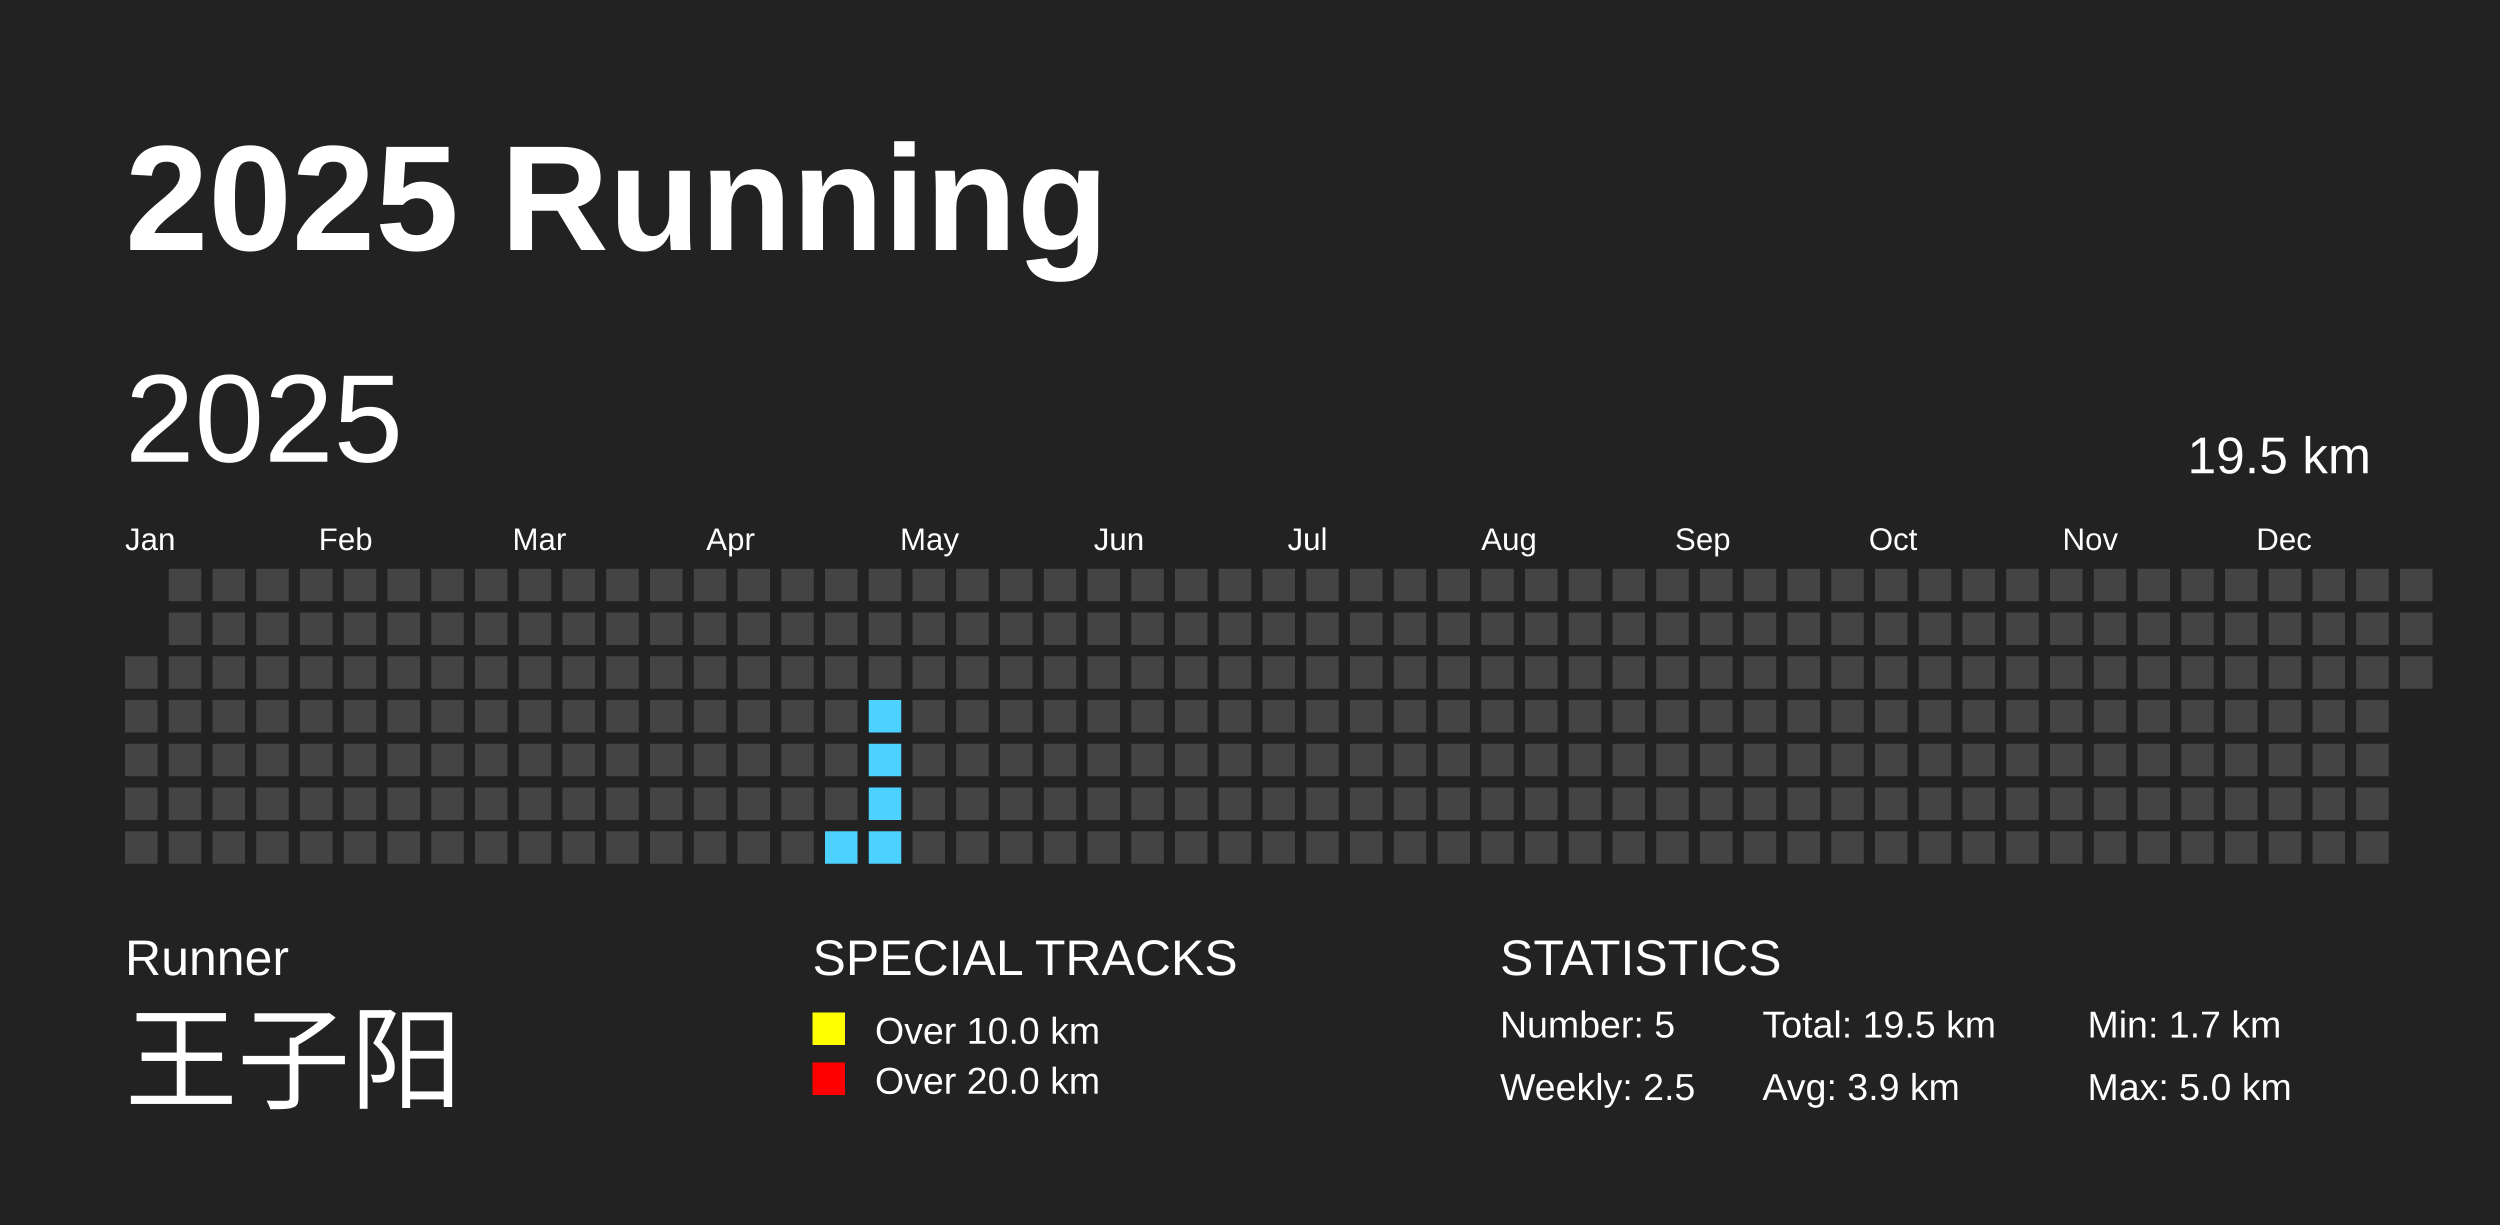
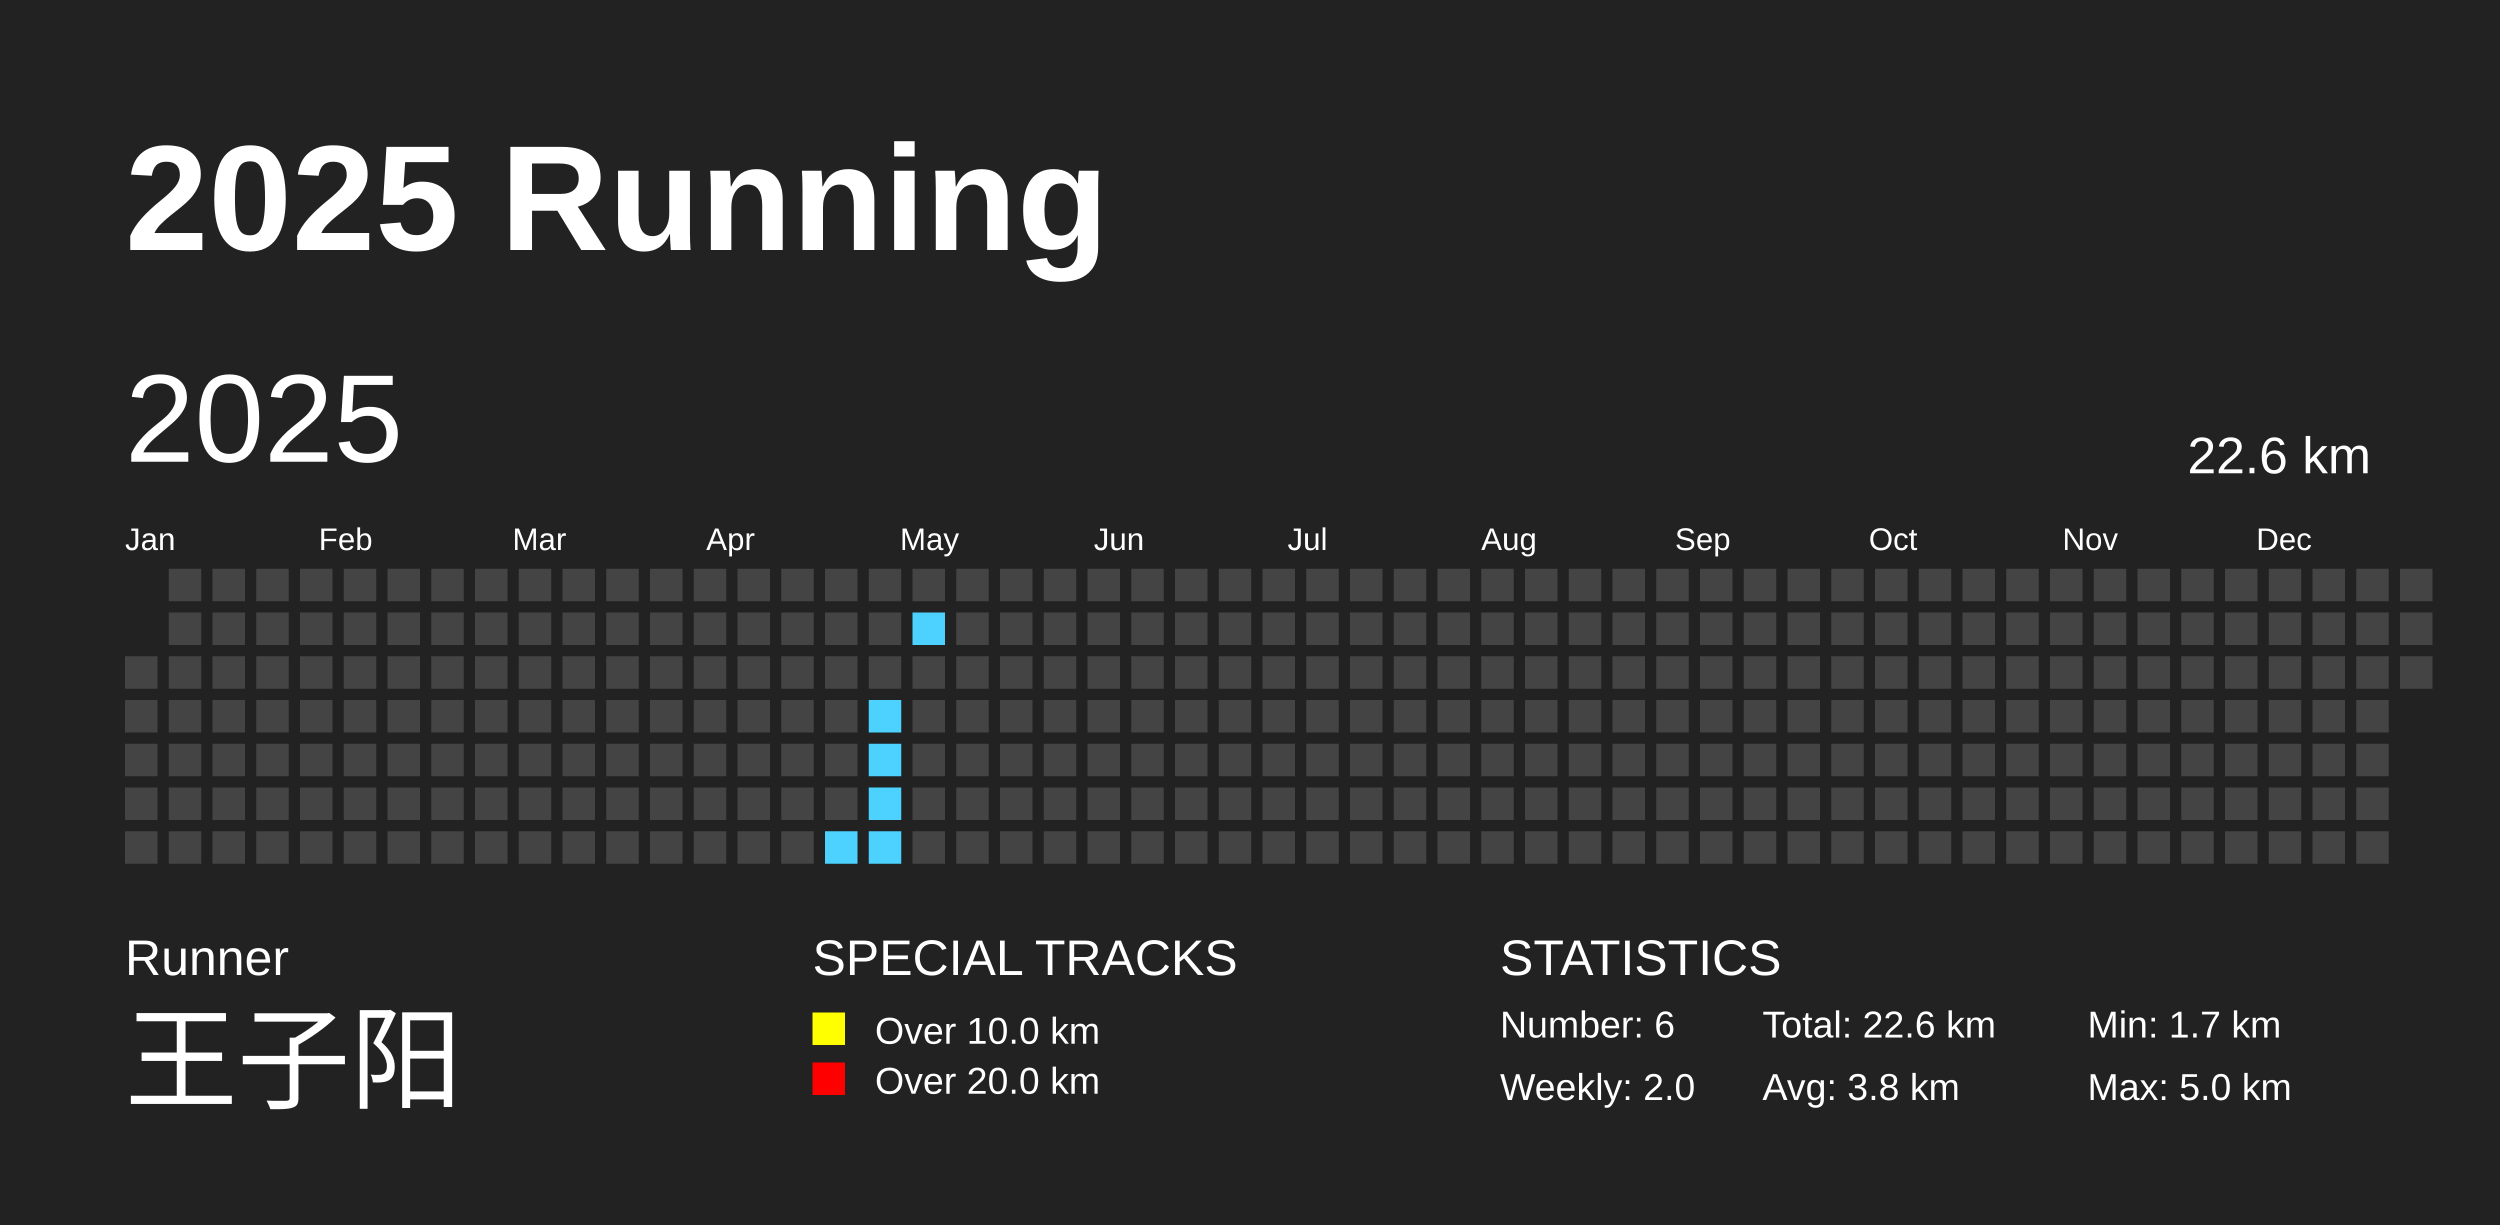
<svg xmlns="http://www.w3.org/2000/svg" baseProfile="full" height="98mm" version="1.1" viewBox="0,0,200,98" width="200mm">
  <defs />
  <rect fill="#222222" height="98" width="200" x="0" y="0" />
  <text fill="#FFFFFF" style="font-size:12px; font-family:Arial; font-weight:bold;" x="10" y="20">2025 Running</text>
  <text fill="#FFFFFF" style="font-size:4px; font-family:Arial" x="10" y="78">Runner</text>
  <text fill="#FFFFFF" style="font-size:9px; font-family:Arial" x="10" y="88">王子阳</text>
  <text fill="#FFFFFF" style="font-size:4px; font-family:Arial" x="65" y="78">SPECIAL TRACKS</text>
  <rect fill="yellow" height="2.6" width="2.6" x="65" y="81" />
  <text fill="#FFFFFF" style="font-size:3px; font-family:Arial" x="70" y="83.5">Over 10.0 km</text>
  <rect fill="red" height="2.6" width="2.6" x="65" y="85" />
  <text fill="#FFFFFF" style="font-size:3px; font-family:Arial" x="70" y="87.5">Over 20.0 km</text>
  <text fill="#FFFFFF" style="font-size:4px; font-family:Arial" x="120" y="78">STATISTICS</text>
-   <text fill="#FFFFFF" style="font-size:3px; font-family:Arial" x="120" y="83">Number: 5</text>
-   <text fill="#FFFFFF" style="font-size:3px; font-family:Arial" x="120" y="88">Weekly: 2.5</text>
-   <text fill="#FFFFFF" style="font-size:3px; font-family:Arial" x="141" y="83">Total: 19.5 km</text>
-   <text fill="#FFFFFF" style="font-size:3px; font-family:Arial" x="141" y="88">Avg: 3.9 km</text>
+   <text fill="#FFFFFF" style="font-size:3px; font-family:Arial" x="120" y="83">Number: 6</text>
+   <text fill="#FFFFFF" style="font-size:3px; font-family:Arial" x="120" y="88">Weekly: 2.0</text>
+   <text fill="#FFFFFF" style="font-size:3px; font-family:Arial" x="141" y="83">Total: 22.6 km</text>
+   <text fill="#FFFFFF" style="font-size:3px; font-family:Arial" x="141" y="88">Avg: 3.8 km</text>
  <text fill="#FFFFFF" style="font-size:3px; font-family:Arial" x="167" y="83">Min: 1.7 km</text>
  <text fill="#FFFFFF" style="font-size:3px; font-family:Arial" x="167" y="88">Max: 5.0 km</text>
  <text dominant-baseline="hanging" fill="#FFFFFF" style="font-size:10.0px; font-family:Arial;" x="10" y="30">2025</text>
-   <text dominant-baseline="hanging" fill="#FFFFFF" style="font-size:4.125px; font-family:Arial;" x="175" y="35">19.5 km</text>
+   <text dominant-baseline="hanging" fill="#FFFFFF" style="font-size:4.125px; font-family:Arial;" x="175" y="35">22.6 km</text>
  <text fill="#FFFFFF" style="font-size:2.5px; font-family:Arial" x="10.0" y="44">Jan</text>
  <text fill="#FFFFFF" style="font-size:2.5px; font-family:Arial" x="25.5" y="44">Feb</text>
  <text fill="#FFFFFF" style="font-size:2.5px; font-family:Arial" x="41.0" y="44">Mar</text>
  <text fill="#FFFFFF" style="font-size:2.5px; font-family:Arial" x="56.5" y="44">Apr</text>
  <text fill="#FFFFFF" style="font-size:2.5px; font-family:Arial" x="72.0" y="44">May</text>
  <text fill="#FFFFFF" style="font-size:2.5px; font-family:Arial" x="87.5" y="44">Jun</text>
  <text fill="#FFFFFF" style="font-size:2.5px; font-family:Arial" x="103.0" y="44">Jul</text>
  <text fill="#FFFFFF" style="font-size:2.5px; font-family:Arial" x="118.5" y="44">Aug</text>
  <text fill="#FFFFFF" style="font-size:2.5px; font-family:Arial" x="134.0" y="44">Sep</text>
  <text fill="#FFFFFF" style="font-size:2.5px; font-family:Arial" x="149.5" y="44">Oct</text>
  <text fill="#FFFFFF" style="font-size:2.5px; font-family:Arial" x="165.0" y="44">Nov</text>
  <text fill="#FFFFFF" style="font-size:2.5px; font-family:Arial" x="180.5" y="44">Dec</text>
  <rect fill="#444444" height="2.6" width="2.6" x="10.0" y="52.5" />
  <rect fill="#444444" height="2.6" width="2.6" x="10.0" y="56.0" />
  <rect fill="#444444" height="2.6" width="2.6" x="10.0" y="59.5" />
  <rect fill="#444444" height="2.6" width="2.6" x="10.0" y="63.0" />
  <rect fill="#444444" height="2.6" width="2.6" x="10.0" y="66.5" />
  <rect fill="#444444" height="2.6" width="2.6" x="13.5" y="45.5" />
  <rect fill="#444444" height="2.6" width="2.6" x="13.5" y="49.0" />
  <rect fill="#444444" height="2.6" width="2.6" x="13.5" y="52.5" />
  <rect fill="#444444" height="2.6" width="2.6" x="13.5" y="56.0" />
  <rect fill="#444444" height="2.6" width="2.6" x="13.5" y="59.5" />
  <rect fill="#444444" height="2.6" width="2.6" x="13.5" y="63.0" />
  <rect fill="#444444" height="2.6" width="2.6" x="13.5" y="66.5" />
  <rect fill="#444444" height="2.6" width="2.6" x="17.0" y="45.5" />
  <rect fill="#444444" height="2.6" width="2.6" x="17.0" y="49.0" />
  <rect fill="#444444" height="2.6" width="2.6" x="17.0" y="52.5" />
  <rect fill="#444444" height="2.6" width="2.6" x="17.0" y="56.0" />
  <rect fill="#444444" height="2.6" width="2.6" x="17.0" y="59.5" />
  <rect fill="#444444" height="2.6" width="2.6" x="17.0" y="63.0" />
  <rect fill="#444444" height="2.6" width="2.6" x="17.0" y="66.5" />
  <rect fill="#444444" height="2.6" width="2.6" x="20.5" y="45.5" />
  <rect fill="#444444" height="2.6" width="2.6" x="20.5" y="49.0" />
  <rect fill="#444444" height="2.6" width="2.6" x="20.5" y="52.5" />
  <rect fill="#444444" height="2.6" width="2.6" x="20.5" y="56.0" />
  <rect fill="#444444" height="2.6" width="2.6" x="20.5" y="59.5" />
  <rect fill="#444444" height="2.6" width="2.6" x="20.5" y="63.0" />
  <rect fill="#444444" height="2.6" width="2.6" x="20.5" y="66.5" />
  <rect fill="#444444" height="2.6" width="2.6" x="24.0" y="45.5" />
  <rect fill="#444444" height="2.6" width="2.6" x="24.0" y="49.0" />
  <rect fill="#444444" height="2.6" width="2.6" x="24.0" y="52.5" />
  <rect fill="#444444" height="2.6" width="2.6" x="24.0" y="56.0" />
  <rect fill="#444444" height="2.6" width="2.6" x="24.0" y="59.5" />
  <rect fill="#444444" height="2.6" width="2.6" x="24.0" y="63.0" />
  <rect fill="#444444" height="2.6" width="2.6" x="24.0" y="66.5" />
  <rect fill="#444444" height="2.6" width="2.6" x="27.5" y="45.5" />
  <rect fill="#444444" height="2.6" width="2.6" x="27.5" y="49.0" />
  <rect fill="#444444" height="2.6" width="2.6" x="27.5" y="52.5" />
  <rect fill="#444444" height="2.6" width="2.6" x="27.5" y="56.0" />
  <rect fill="#444444" height="2.6" width="2.6" x="27.5" y="59.5" />
  <rect fill="#444444" height="2.6" width="2.6" x="27.5" y="63.0" />
  <rect fill="#444444" height="2.6" width="2.6" x="27.5" y="66.5" />
  <rect fill="#444444" height="2.6" width="2.6" x="31.0" y="45.5" />
  <rect fill="#444444" height="2.6" width="2.6" x="31.0" y="49.0" />
  <rect fill="#444444" height="2.6" width="2.6" x="31.0" y="52.5" />
  <rect fill="#444444" height="2.6" width="2.6" x="31.0" y="56.0" />
  <rect fill="#444444" height="2.6" width="2.6" x="31.0" y="59.5" />
  <rect fill="#444444" height="2.6" width="2.6" x="31.0" y="63.0" />
  <rect fill="#444444" height="2.6" width="2.6" x="31.0" y="66.5" />
  <rect fill="#444444" height="2.6" width="2.6" x="34.5" y="45.5" />
  <rect fill="#444444" height="2.6" width="2.6" x="34.5" y="49.0" />
  <rect fill="#444444" height="2.6" width="2.6" x="34.5" y="52.5" />
  <rect fill="#444444" height="2.6" width="2.6" x="34.5" y="56.0" />
  <rect fill="#444444" height="2.6" width="2.6" x="34.5" y="59.5" />
  <rect fill="#444444" height="2.6" width="2.6" x="34.5" y="63.0" />
  <rect fill="#444444" height="2.6" width="2.6" x="34.5" y="66.5" />
  <rect fill="#444444" height="2.6" width="2.6" x="38.0" y="45.5" />
  <rect fill="#444444" height="2.6" width="2.6" x="38.0" y="49.0" />
  <rect fill="#444444" height="2.6" width="2.6" x="38.0" y="52.5" />
  <rect fill="#444444" height="2.6" width="2.6" x="38.0" y="56.0" />
  <rect fill="#444444" height="2.6" width="2.6" x="38.0" y="59.5" />
  <rect fill="#444444" height="2.6" width="2.6" x="38.0" y="63.0" />
  <rect fill="#444444" height="2.6" width="2.6" x="38.0" y="66.5" />
  <rect fill="#444444" height="2.6" width="2.6" x="41.5" y="45.5" />
  <rect fill="#444444" height="2.6" width="2.6" x="41.5" y="49.0" />
  <rect fill="#444444" height="2.6" width="2.6" x="41.5" y="52.5" />
  <rect fill="#444444" height="2.6" width="2.6" x="41.5" y="56.0" />
  <rect fill="#444444" height="2.6" width="2.6" x="41.5" y="59.5" />
  <rect fill="#444444" height="2.6" width="2.6" x="41.5" y="63.0" />
  <rect fill="#444444" height="2.6" width="2.6" x="41.5" y="66.5" />
  <rect fill="#444444" height="2.6" width="2.6" x="45.0" y="45.5" />
  <rect fill="#444444" height="2.6" width="2.6" x="45.0" y="49.0" />
  <rect fill="#444444" height="2.6" width="2.6" x="45.0" y="52.5" />
  <rect fill="#444444" height="2.6" width="2.6" x="45.0" y="56.0" />
  <rect fill="#444444" height="2.6" width="2.6" x="45.0" y="59.5" />
  <rect fill="#444444" height="2.6" width="2.6" x="45.0" y="63.0" />
  <rect fill="#444444" height="2.6" width="2.6" x="45.0" y="66.5" />
  <rect fill="#444444" height="2.6" width="2.6" x="48.5" y="45.5" />
  <rect fill="#444444" height="2.6" width="2.6" x="48.5" y="49.0" />
  <rect fill="#444444" height="2.6" width="2.6" x="48.5" y="52.5" />
  <rect fill="#444444" height="2.6" width="2.6" x="48.5" y="56.0" />
  <rect fill="#444444" height="2.6" width="2.6" x="48.5" y="59.5" />
  <rect fill="#444444" height="2.6" width="2.6" x="48.5" y="63.0" />
  <rect fill="#444444" height="2.6" width="2.6" x="48.5" y="66.5" />
  <rect fill="#444444" height="2.6" width="2.6" x="52.0" y="45.5" />
  <rect fill="#444444" height="2.6" width="2.6" x="52.0" y="49.0" />
  <rect fill="#444444" height="2.6" width="2.6" x="52.0" y="52.5" />
  <rect fill="#444444" height="2.6" width="2.6" x="52.0" y="56.0" />
  <rect fill="#444444" height="2.6" width="2.6" x="52.0" y="59.5" />
  <rect fill="#444444" height="2.6" width="2.6" x="52.0" y="63.0" />
  <rect fill="#444444" height="2.6" width="2.6" x="52.0" y="66.5" />
  <rect fill="#444444" height="2.6" width="2.6" x="55.5" y="45.5" />
  <rect fill="#444444" height="2.6" width="2.6" x="55.5" y="49.0" />
  <rect fill="#444444" height="2.6" width="2.6" x="55.5" y="52.5" />
  <rect fill="#444444" height="2.6" width="2.6" x="55.5" y="56.0" />
  <rect fill="#444444" height="2.6" width="2.6" x="55.5" y="59.5" />
  <rect fill="#444444" height="2.6" width="2.6" x="55.5" y="63.0" />
  <rect fill="#444444" height="2.6" width="2.6" x="55.5" y="66.5" />
  <rect fill="#444444" height="2.6" width="2.6" x="59.0" y="45.5" />
  <rect fill="#444444" height="2.6" width="2.6" x="59.0" y="49.0" />
  <rect fill="#444444" height="2.6" width="2.6" x="59.0" y="52.5" />
  <rect fill="#444444" height="2.6" width="2.6" x="59.0" y="56.0" />
  <rect fill="#444444" height="2.6" width="2.6" x="59.0" y="59.5" />
  <rect fill="#444444" height="2.6" width="2.6" x="59.0" y="63.0" />
  <rect fill="#444444" height="2.6" width="2.6" x="59.0" y="66.5" />
  <rect fill="#444444" height="2.6" width="2.6" x="62.5" y="45.5" />
  <rect fill="#444444" height="2.6" width="2.6" x="62.5" y="49.0" />
  <rect fill="#444444" height="2.6" width="2.6" x="62.5" y="52.5" />
  <rect fill="#444444" height="2.6" width="2.6" x="62.5" y="56.0" />
  <rect fill="#444444" height="2.6" width="2.6" x="62.5" y="59.5" />
  <rect fill="#444444" height="2.6" width="2.6" x="62.5" y="63.0" />
  <rect fill="#444444" height="2.6" width="2.6" x="62.5" y="66.5" />
  <rect fill="#444444" height="2.6" width="2.6" x="66.0" y="45.5" />
  <rect fill="#444444" height="2.6" width="2.6" x="66.0" y="49.0" />
  <rect fill="#444444" height="2.6" width="2.6" x="66.0" y="52.5" />
  <rect fill="#444444" height="2.6" width="2.6" x="66.0" y="56.0" />
  <rect fill="#444444" height="2.6" width="2.6" x="66.0" y="59.5" />
  <rect fill="#444444" height="2.6" width="2.6" x="66.0" y="63.0" />
  <rect fill="#4DD2FF" height="2.6" width="2.6" x="66.0" y="66.5" />
  <rect fill="#444444" height="2.6" width="2.6" x="69.5" y="45.5" />
  <rect fill="#444444" height="2.6" width="2.6" x="69.5" y="49.0" />
  <rect fill="#444444" height="2.6" width="2.6" x="69.5" y="52.5" />
  <rect fill="#4DD2FF" height="2.6" width="2.6" x="69.5" y="56.0" />
  <rect fill="#4DD2FF" height="2.6" width="2.6" x="69.5" y="59.5" />
  <rect fill="#4DD2FF" height="2.6" width="2.6" x="69.5" y="63.0" />
  <rect fill="#4DD2FF" height="2.6" width="2.6" x="69.5" y="66.5" />
  <rect fill="#444444" height="2.6" width="2.6" x="73.0" y="45.5" />
-   <rect fill="#444444" height="2.6" width="2.6" x="73.0" y="49.0" />
+   <rect fill="#4DD2FF" height="2.6" width="2.6" x="73.0" y="49.0" />
  <rect fill="#444444" height="2.6" width="2.6" x="73.0" y="52.5" />
  <rect fill="#444444" height="2.6" width="2.6" x="73.0" y="56.0" />
  <rect fill="#444444" height="2.6" width="2.6" x="73.0" y="59.5" />
  <rect fill="#444444" height="2.6" width="2.6" x="73.0" y="63.0" />
  <rect fill="#444444" height="2.6" width="2.6" x="73.0" y="66.5" />
  <rect fill="#444444" height="2.6" width="2.6" x="76.5" y="45.5" />
  <rect fill="#444444" height="2.6" width="2.6" x="76.5" y="49.0" />
  <rect fill="#444444" height="2.6" width="2.6" x="76.5" y="52.5" />
  <rect fill="#444444" height="2.6" width="2.6" x="76.5" y="56.0" />
  <rect fill="#444444" height="2.6" width="2.6" x="76.5" y="59.5" />
  <rect fill="#444444" height="2.6" width="2.6" x="76.5" y="63.0" />
  <rect fill="#444444" height="2.6" width="2.6" x="76.5" y="66.5" />
  <rect fill="#444444" height="2.6" width="2.6" x="80.0" y="45.5" />
  <rect fill="#444444" height="2.6" width="2.6" x="80.0" y="49.0" />
  <rect fill="#444444" height="2.6" width="2.6" x="80.0" y="52.5" />
  <rect fill="#444444" height="2.6" width="2.6" x="80.0" y="56.0" />
  <rect fill="#444444" height="2.6" width="2.6" x="80.0" y="59.5" />
  <rect fill="#444444" height="2.6" width="2.6" x="80.0" y="63.0" />
  <rect fill="#444444" height="2.6" width="2.6" x="80.0" y="66.5" />
  <rect fill="#444444" height="2.6" width="2.6" x="83.5" y="45.5" />
  <rect fill="#444444" height="2.6" width="2.6" x="83.5" y="49.0" />
  <rect fill="#444444" height="2.6" width="2.6" x="83.5" y="52.5" />
  <rect fill="#444444" height="2.6" width="2.6" x="83.5" y="56.0" />
  <rect fill="#444444" height="2.6" width="2.6" x="83.5" y="59.5" />
  <rect fill="#444444" height="2.6" width="2.6" x="83.5" y="63.0" />
  <rect fill="#444444" height="2.6" width="2.6" x="83.5" y="66.5" />
  <rect fill="#444444" height="2.6" width="2.6" x="87.0" y="45.5" />
  <rect fill="#444444" height="2.6" width="2.6" x="87.0" y="49.0" />
  <rect fill="#444444" height="2.6" width="2.6" x="87.0" y="52.5" />
  <rect fill="#444444" height="2.6" width="2.6" x="87.0" y="56.0" />
  <rect fill="#444444" height="2.6" width="2.6" x="87.0" y="59.5" />
  <rect fill="#444444" height="2.6" width="2.6" x="87.0" y="63.0" />
  <rect fill="#444444" height="2.6" width="2.6" x="87.0" y="66.5" />
  <rect fill="#444444" height="2.6" width="2.6" x="90.5" y="45.5" />
  <rect fill="#444444" height="2.6" width="2.6" x="90.5" y="49.0" />
  <rect fill="#444444" height="2.6" width="2.6" x="90.5" y="52.5" />
  <rect fill="#444444" height="2.6" width="2.6" x="90.5" y="56.0" />
  <rect fill="#444444" height="2.6" width="2.6" x="90.5" y="59.5" />
  <rect fill="#444444" height="2.6" width="2.6" x="90.5" y="63.0" />
  <rect fill="#444444" height="2.6" width="2.6" x="90.5" y="66.5" />
  <rect fill="#444444" height="2.6" width="2.6" x="94.0" y="45.5" />
  <rect fill="#444444" height="2.6" width="2.6" x="94.0" y="49.0" />
  <rect fill="#444444" height="2.6" width="2.6" x="94.0" y="52.5" />
  <rect fill="#444444" height="2.6" width="2.6" x="94.0" y="56.0" />
  <rect fill="#444444" height="2.6" width="2.6" x="94.0" y="59.5" />
  <rect fill="#444444" height="2.6" width="2.6" x="94.0" y="63.0" />
  <rect fill="#444444" height="2.6" width="2.6" x="94.0" y="66.5" />
  <rect fill="#444444" height="2.6" width="2.6" x="97.5" y="45.5" />
  <rect fill="#444444" height="2.6" width="2.6" x="97.5" y="49.0" />
  <rect fill="#444444" height="2.6" width="2.6" x="97.5" y="52.5" />
  <rect fill="#444444" height="2.6" width="2.6" x="97.5" y="56.0" />
  <rect fill="#444444" height="2.6" width="2.6" x="97.5" y="59.5" />
  <rect fill="#444444" height="2.6" width="2.6" x="97.5" y="63.0" />
  <rect fill="#444444" height="2.6" width="2.6" x="97.5" y="66.5" />
  <rect fill="#444444" height="2.6" width="2.6" x="101.0" y="45.5" />
  <rect fill="#444444" height="2.6" width="2.6" x="101.0" y="49.0" />
  <rect fill="#444444" height="2.6" width="2.6" x="101.0" y="52.5" />
  <rect fill="#444444" height="2.6" width="2.6" x="101.0" y="56.0" />
  <rect fill="#444444" height="2.6" width="2.6" x="101.0" y="59.5" />
  <rect fill="#444444" height="2.6" width="2.6" x="101.0" y="63.0" />
  <rect fill="#444444" height="2.6" width="2.6" x="101.0" y="66.5" />
  <rect fill="#444444" height="2.6" width="2.6" x="104.5" y="45.5" />
  <rect fill="#444444" height="2.6" width="2.6" x="104.5" y="49.0" />
  <rect fill="#444444" height="2.6" width="2.6" x="104.5" y="52.5" />
  <rect fill="#444444" height="2.6" width="2.6" x="104.5" y="56.0" />
  <rect fill="#444444" height="2.6" width="2.6" x="104.5" y="59.5" />
  <rect fill="#444444" height="2.6" width="2.6" x="104.5" y="63.0" />
  <rect fill="#444444" height="2.6" width="2.6" x="104.5" y="66.5" />
  <rect fill="#444444" height="2.6" width="2.6" x="108.0" y="45.5" />
  <rect fill="#444444" height="2.6" width="2.6" x="108.0" y="49.0" />
  <rect fill="#444444" height="2.6" width="2.6" x="108.0" y="52.5" />
  <rect fill="#444444" height="2.6" width="2.6" x="108.0" y="56.0" />
  <rect fill="#444444" height="2.6" width="2.6" x="108.0" y="59.5" />
  <rect fill="#444444" height="2.6" width="2.6" x="108.0" y="63.0" />
  <rect fill="#444444" height="2.6" width="2.6" x="108.0" y="66.5" />
  <rect fill="#444444" height="2.6" width="2.6" x="111.5" y="45.5" />
  <rect fill="#444444" height="2.6" width="2.6" x="111.5" y="49.0" />
  <rect fill="#444444" height="2.6" width="2.6" x="111.5" y="52.5" />
  <rect fill="#444444" height="2.6" width="2.6" x="111.5" y="56.0" />
  <rect fill="#444444" height="2.6" width="2.6" x="111.5" y="59.5" />
  <rect fill="#444444" height="2.6" width="2.6" x="111.5" y="63.0" />
  <rect fill="#444444" height="2.6" width="2.6" x="111.5" y="66.5" />
  <rect fill="#444444" height="2.6" width="2.6" x="115.0" y="45.5" />
  <rect fill="#444444" height="2.6" width="2.6" x="115.0" y="49.0" />
  <rect fill="#444444" height="2.6" width="2.6" x="115.0" y="52.5" />
  <rect fill="#444444" height="2.6" width="2.6" x="115.0" y="56.0" />
  <rect fill="#444444" height="2.6" width="2.6" x="115.0" y="59.5" />
  <rect fill="#444444" height="2.6" width="2.6" x="115.0" y="63.0" />
  <rect fill="#444444" height="2.6" width="2.6" x="115.0" y="66.5" />
  <rect fill="#444444" height="2.6" width="2.6" x="118.5" y="45.5" />
  <rect fill="#444444" height="2.6" width="2.6" x="118.5" y="49.0" />
  <rect fill="#444444" height="2.6" width="2.6" x="118.5" y="52.5" />
  <rect fill="#444444" height="2.6" width="2.6" x="118.5" y="56.0" />
  <rect fill="#444444" height="2.6" width="2.6" x="118.5" y="59.5" />
  <rect fill="#444444" height="2.6" width="2.6" x="118.5" y="63.0" />
  <rect fill="#444444" height="2.6" width="2.6" x="118.5" y="66.5" />
  <rect fill="#444444" height="2.6" width="2.6" x="122.0" y="45.5" />
  <rect fill="#444444" height="2.6" width="2.6" x="122.0" y="49.0" />
  <rect fill="#444444" height="2.6" width="2.6" x="122.0" y="52.5" />
  <rect fill="#444444" height="2.6" width="2.6" x="122.0" y="56.0" />
  <rect fill="#444444" height="2.6" width="2.6" x="122.0" y="59.5" />
  <rect fill="#444444" height="2.6" width="2.6" x="122.0" y="63.0" />
  <rect fill="#444444" height="2.6" width="2.6" x="122.0" y="66.5" />
  <rect fill="#444444" height="2.6" width="2.6" x="125.5" y="45.5" />
  <rect fill="#444444" height="2.6" width="2.6" x="125.5" y="49.0" />
  <rect fill="#444444" height="2.6" width="2.6" x="125.5" y="52.5" />
  <rect fill="#444444" height="2.6" width="2.6" x="125.5" y="56.0" />
  <rect fill="#444444" height="2.6" width="2.6" x="125.5" y="59.5" />
  <rect fill="#444444" height="2.6" width="2.6" x="125.5" y="63.0" />
  <rect fill="#444444" height="2.6" width="2.6" x="125.5" y="66.5" />
  <rect fill="#444444" height="2.6" width="2.6" x="129.0" y="45.5" />
  <rect fill="#444444" height="2.6" width="2.6" x="129.0" y="49.0" />
  <rect fill="#444444" height="2.6" width="2.6" x="129.0" y="52.5" />
  <rect fill="#444444" height="2.6" width="2.6" x="129.0" y="56.0" />
  <rect fill="#444444" height="2.6" width="2.6" x="129.0" y="59.5" />
  <rect fill="#444444" height="2.6" width="2.6" x="129.0" y="63.0" />
  <rect fill="#444444" height="2.6" width="2.6" x="129.0" y="66.5" />
  <rect fill="#444444" height="2.6" width="2.6" x="132.5" y="45.5" />
  <rect fill="#444444" height="2.6" width="2.6" x="132.5" y="49.0" />
  <rect fill="#444444" height="2.6" width="2.6" x="132.5" y="52.5" />
  <rect fill="#444444" height="2.6" width="2.6" x="132.5" y="56.0" />
  <rect fill="#444444" height="2.6" width="2.6" x="132.5" y="59.5" />
  <rect fill="#444444" height="2.6" width="2.6" x="132.5" y="63.0" />
  <rect fill="#444444" height="2.6" width="2.6" x="132.5" y="66.5" />
  <rect fill="#444444" height="2.6" width="2.6" x="136.0" y="45.5" />
  <rect fill="#444444" height="2.6" width="2.6" x="136.0" y="49.0" />
  <rect fill="#444444" height="2.6" width="2.6" x="136.0" y="52.5" />
  <rect fill="#444444" height="2.6" width="2.6" x="136.0" y="56.0" />
  <rect fill="#444444" height="2.6" width="2.6" x="136.0" y="59.5" />
  <rect fill="#444444" height="2.6" width="2.6" x="136.0" y="63.0" />
  <rect fill="#444444" height="2.6" width="2.6" x="136.0" y="66.5" />
  <rect fill="#444444" height="2.6" width="2.6" x="139.5" y="45.5" />
  <rect fill="#444444" height="2.6" width="2.6" x="139.5" y="49.0" />
  <rect fill="#444444" height="2.6" width="2.6" x="139.5" y="52.5" />
  <rect fill="#444444" height="2.6" width="2.6" x="139.5" y="56.0" />
  <rect fill="#444444" height="2.6" width="2.6" x="139.5" y="59.5" />
  <rect fill="#444444" height="2.6" width="2.6" x="139.5" y="63.0" />
  <rect fill="#444444" height="2.6" width="2.6" x="139.5" y="66.5" />
  <rect fill="#444444" height="2.6" width="2.6" x="143.0" y="45.5" />
  <rect fill="#444444" height="2.6" width="2.6" x="143.0" y="49.0" />
  <rect fill="#444444" height="2.6" width="2.6" x="143.0" y="52.5" />
  <rect fill="#444444" height="2.6" width="2.6" x="143.0" y="56.0" />
  <rect fill="#444444" height="2.6" width="2.6" x="143.0" y="59.5" />
  <rect fill="#444444" height="2.6" width="2.6" x="143.0" y="63.0" />
  <rect fill="#444444" height="2.6" width="2.6" x="143.0" y="66.5" />
  <rect fill="#444444" height="2.6" width="2.6" x="146.5" y="45.5" />
  <rect fill="#444444" height="2.6" width="2.6" x="146.5" y="49.0" />
  <rect fill="#444444" height="2.6" width="2.6" x="146.5" y="52.5" />
  <rect fill="#444444" height="2.6" width="2.6" x="146.5" y="56.0" />
  <rect fill="#444444" height="2.6" width="2.6" x="146.5" y="59.5" />
  <rect fill="#444444" height="2.6" width="2.6" x="146.5" y="63.0" />
  <rect fill="#444444" height="2.6" width="2.6" x="146.5" y="66.5" />
  <rect fill="#444444" height="2.6" width="2.6" x="150.0" y="45.5" />
  <rect fill="#444444" height="2.6" width="2.6" x="150.0" y="49.0" />
  <rect fill="#444444" height="2.6" width="2.6" x="150.0" y="52.5" />
  <rect fill="#444444" height="2.6" width="2.6" x="150.0" y="56.0" />
  <rect fill="#444444" height="2.6" width="2.6" x="150.0" y="59.5" />
  <rect fill="#444444" height="2.6" width="2.6" x="150.0" y="63.0" />
  <rect fill="#444444" height="2.6" width="2.6" x="150.0" y="66.5" />
  <rect fill="#444444" height="2.6" width="2.6" x="153.5" y="45.5" />
  <rect fill="#444444" height="2.6" width="2.6" x="153.5" y="49.0" />
  <rect fill="#444444" height="2.6" width="2.6" x="153.5" y="52.5" />
  <rect fill="#444444" height="2.6" width="2.6" x="153.5" y="56.0" />
  <rect fill="#444444" height="2.6" width="2.6" x="153.5" y="59.5" />
  <rect fill="#444444" height="2.6" width="2.6" x="153.5" y="63.0" />
  <rect fill="#444444" height="2.6" width="2.6" x="153.5" y="66.5" />
  <rect fill="#444444" height="2.6" width="2.6" x="157.0" y="45.5" />
  <rect fill="#444444" height="2.6" width="2.6" x="157.0" y="49.0" />
  <rect fill="#444444" height="2.6" width="2.6" x="157.0" y="52.5" />
  <rect fill="#444444" height="2.6" width="2.6" x="157.0" y="56.0" />
  <rect fill="#444444" height="2.6" width="2.6" x="157.0" y="59.5" />
  <rect fill="#444444" height="2.6" width="2.6" x="157.0" y="63.0" />
  <rect fill="#444444" height="2.6" width="2.6" x="157.0" y="66.5" />
  <rect fill="#444444" height="2.6" width="2.6" x="160.5" y="45.5" />
  <rect fill="#444444" height="2.6" width="2.6" x="160.5" y="49.0" />
  <rect fill="#444444" height="2.6" width="2.6" x="160.5" y="52.5" />
  <rect fill="#444444" height="2.6" width="2.6" x="160.5" y="56.0" />
  <rect fill="#444444" height="2.6" width="2.6" x="160.5" y="59.5" />
  <rect fill="#444444" height="2.6" width="2.6" x="160.5" y="63.0" />
  <rect fill="#444444" height="2.6" width="2.6" x="160.5" y="66.5" />
  <rect fill="#444444" height="2.6" width="2.6" x="164.0" y="45.5" />
  <rect fill="#444444" height="2.6" width="2.6" x="164.0" y="49.0" />
  <rect fill="#444444" height="2.6" width="2.6" x="164.0" y="52.5" />
  <rect fill="#444444" height="2.6" width="2.6" x="164.0" y="56.0" />
  <rect fill="#444444" height="2.6" width="2.6" x="164.0" y="59.5" />
  <rect fill="#444444" height="2.6" width="2.6" x="164.0" y="63.0" />
  <rect fill="#444444" height="2.6" width="2.6" x="164.0" y="66.5" />
  <rect fill="#444444" height="2.6" width="2.6" x="167.5" y="45.5" />
  <rect fill="#444444" height="2.6" width="2.6" x="167.5" y="49.0" />
  <rect fill="#444444" height="2.6" width="2.6" x="167.5" y="52.5" />
  <rect fill="#444444" height="2.6" width="2.6" x="167.5" y="56.0" />
  <rect fill="#444444" height="2.6" width="2.6" x="167.5" y="59.5" />
  <rect fill="#444444" height="2.6" width="2.6" x="167.5" y="63.0" />
  <rect fill="#444444" height="2.6" width="2.6" x="167.5" y="66.5" />
  <rect fill="#444444" height="2.6" width="2.6" x="171.0" y="45.5" />
  <rect fill="#444444" height="2.6" width="2.6" x="171.0" y="49.0" />
  <rect fill="#444444" height="2.6" width="2.6" x="171.0" y="52.5" />
  <rect fill="#444444" height="2.6" width="2.6" x="171.0" y="56.0" />
  <rect fill="#444444" height="2.6" width="2.6" x="171.0" y="59.5" />
  <rect fill="#444444" height="2.6" width="2.6" x="171.0" y="63.0" />
  <rect fill="#444444" height="2.6" width="2.6" x="171.0" y="66.5" />
  <rect fill="#444444" height="2.6" width="2.6" x="174.5" y="45.5" />
  <rect fill="#444444" height="2.6" width="2.6" x="174.5" y="49.0" />
  <rect fill="#444444" height="2.6" width="2.6" x="174.5" y="52.5" />
  <rect fill="#444444" height="2.6" width="2.6" x="174.5" y="56.0" />
  <rect fill="#444444" height="2.6" width="2.6" x="174.5" y="59.5" />
  <rect fill="#444444" height="2.6" width="2.6" x="174.5" y="63.0" />
  <rect fill="#444444" height="2.6" width="2.6" x="174.5" y="66.5" />
  <rect fill="#444444" height="2.6" width="2.6" x="178.0" y="45.5" />
  <rect fill="#444444" height="2.6" width="2.6" x="178.0" y="49.0" />
  <rect fill="#444444" height="2.6" width="2.6" x="178.0" y="52.5" />
  <rect fill="#444444" height="2.6" width="2.6" x="178.0" y="56.0" />
  <rect fill="#444444" height="2.6" width="2.6" x="178.0" y="59.5" />
  <rect fill="#444444" height="2.6" width="2.6" x="178.0" y="63.0" />
  <rect fill="#444444" height="2.6" width="2.6" x="178.0" y="66.5" />
  <rect fill="#444444" height="2.6" width="2.6" x="181.5" y="45.5" />
  <rect fill="#444444" height="2.6" width="2.6" x="181.5" y="49.0" />
  <rect fill="#444444" height="2.6" width="2.6" x="181.5" y="52.5" />
  <rect fill="#444444" height="2.6" width="2.6" x="181.5" y="56.0" />
  <rect fill="#444444" height="2.6" width="2.6" x="181.5" y="59.5" />
  <rect fill="#444444" height="2.6" width="2.6" x="181.5" y="63.0" />
  <rect fill="#444444" height="2.6" width="2.6" x="181.5" y="66.5" />
  <rect fill="#444444" height="2.6" width="2.6" x="185.0" y="45.5" />
  <rect fill="#444444" height="2.6" width="2.6" x="185.0" y="49.0" />
  <rect fill="#444444" height="2.6" width="2.6" x="185.0" y="52.5" />
  <rect fill="#444444" height="2.6" width="2.6" x="185.0" y="56.0" />
  <rect fill="#444444" height="2.6" width="2.6" x="185.0" y="59.5" />
  <rect fill="#444444" height="2.6" width="2.6" x="185.0" y="63.0" />
  <rect fill="#444444" height="2.6" width="2.6" x="185.0" y="66.5" />
  <rect fill="#444444" height="2.6" width="2.6" x="188.5" y="45.5" />
  <rect fill="#444444" height="2.6" width="2.6" x="188.5" y="49.0" />
  <rect fill="#444444" height="2.6" width="2.6" x="188.5" y="52.5" />
  <rect fill="#444444" height="2.6" width="2.6" x="188.5" y="56.0" />
  <rect fill="#444444" height="2.6" width="2.6" x="188.5" y="59.5" />
  <rect fill="#444444" height="2.6" width="2.6" x="188.5" y="63.0" />
  <rect fill="#444444" height="2.6" width="2.6" x="188.5" y="66.5" />
  <rect fill="#444444" height="2.6" width="2.6" x="192.0" y="45.5" />
  <rect fill="#444444" height="2.6" width="2.6" x="192.0" y="49.0" />
  <rect fill="#444444" height="2.6" width="2.6" x="192.0" y="52.5" />
</svg>
